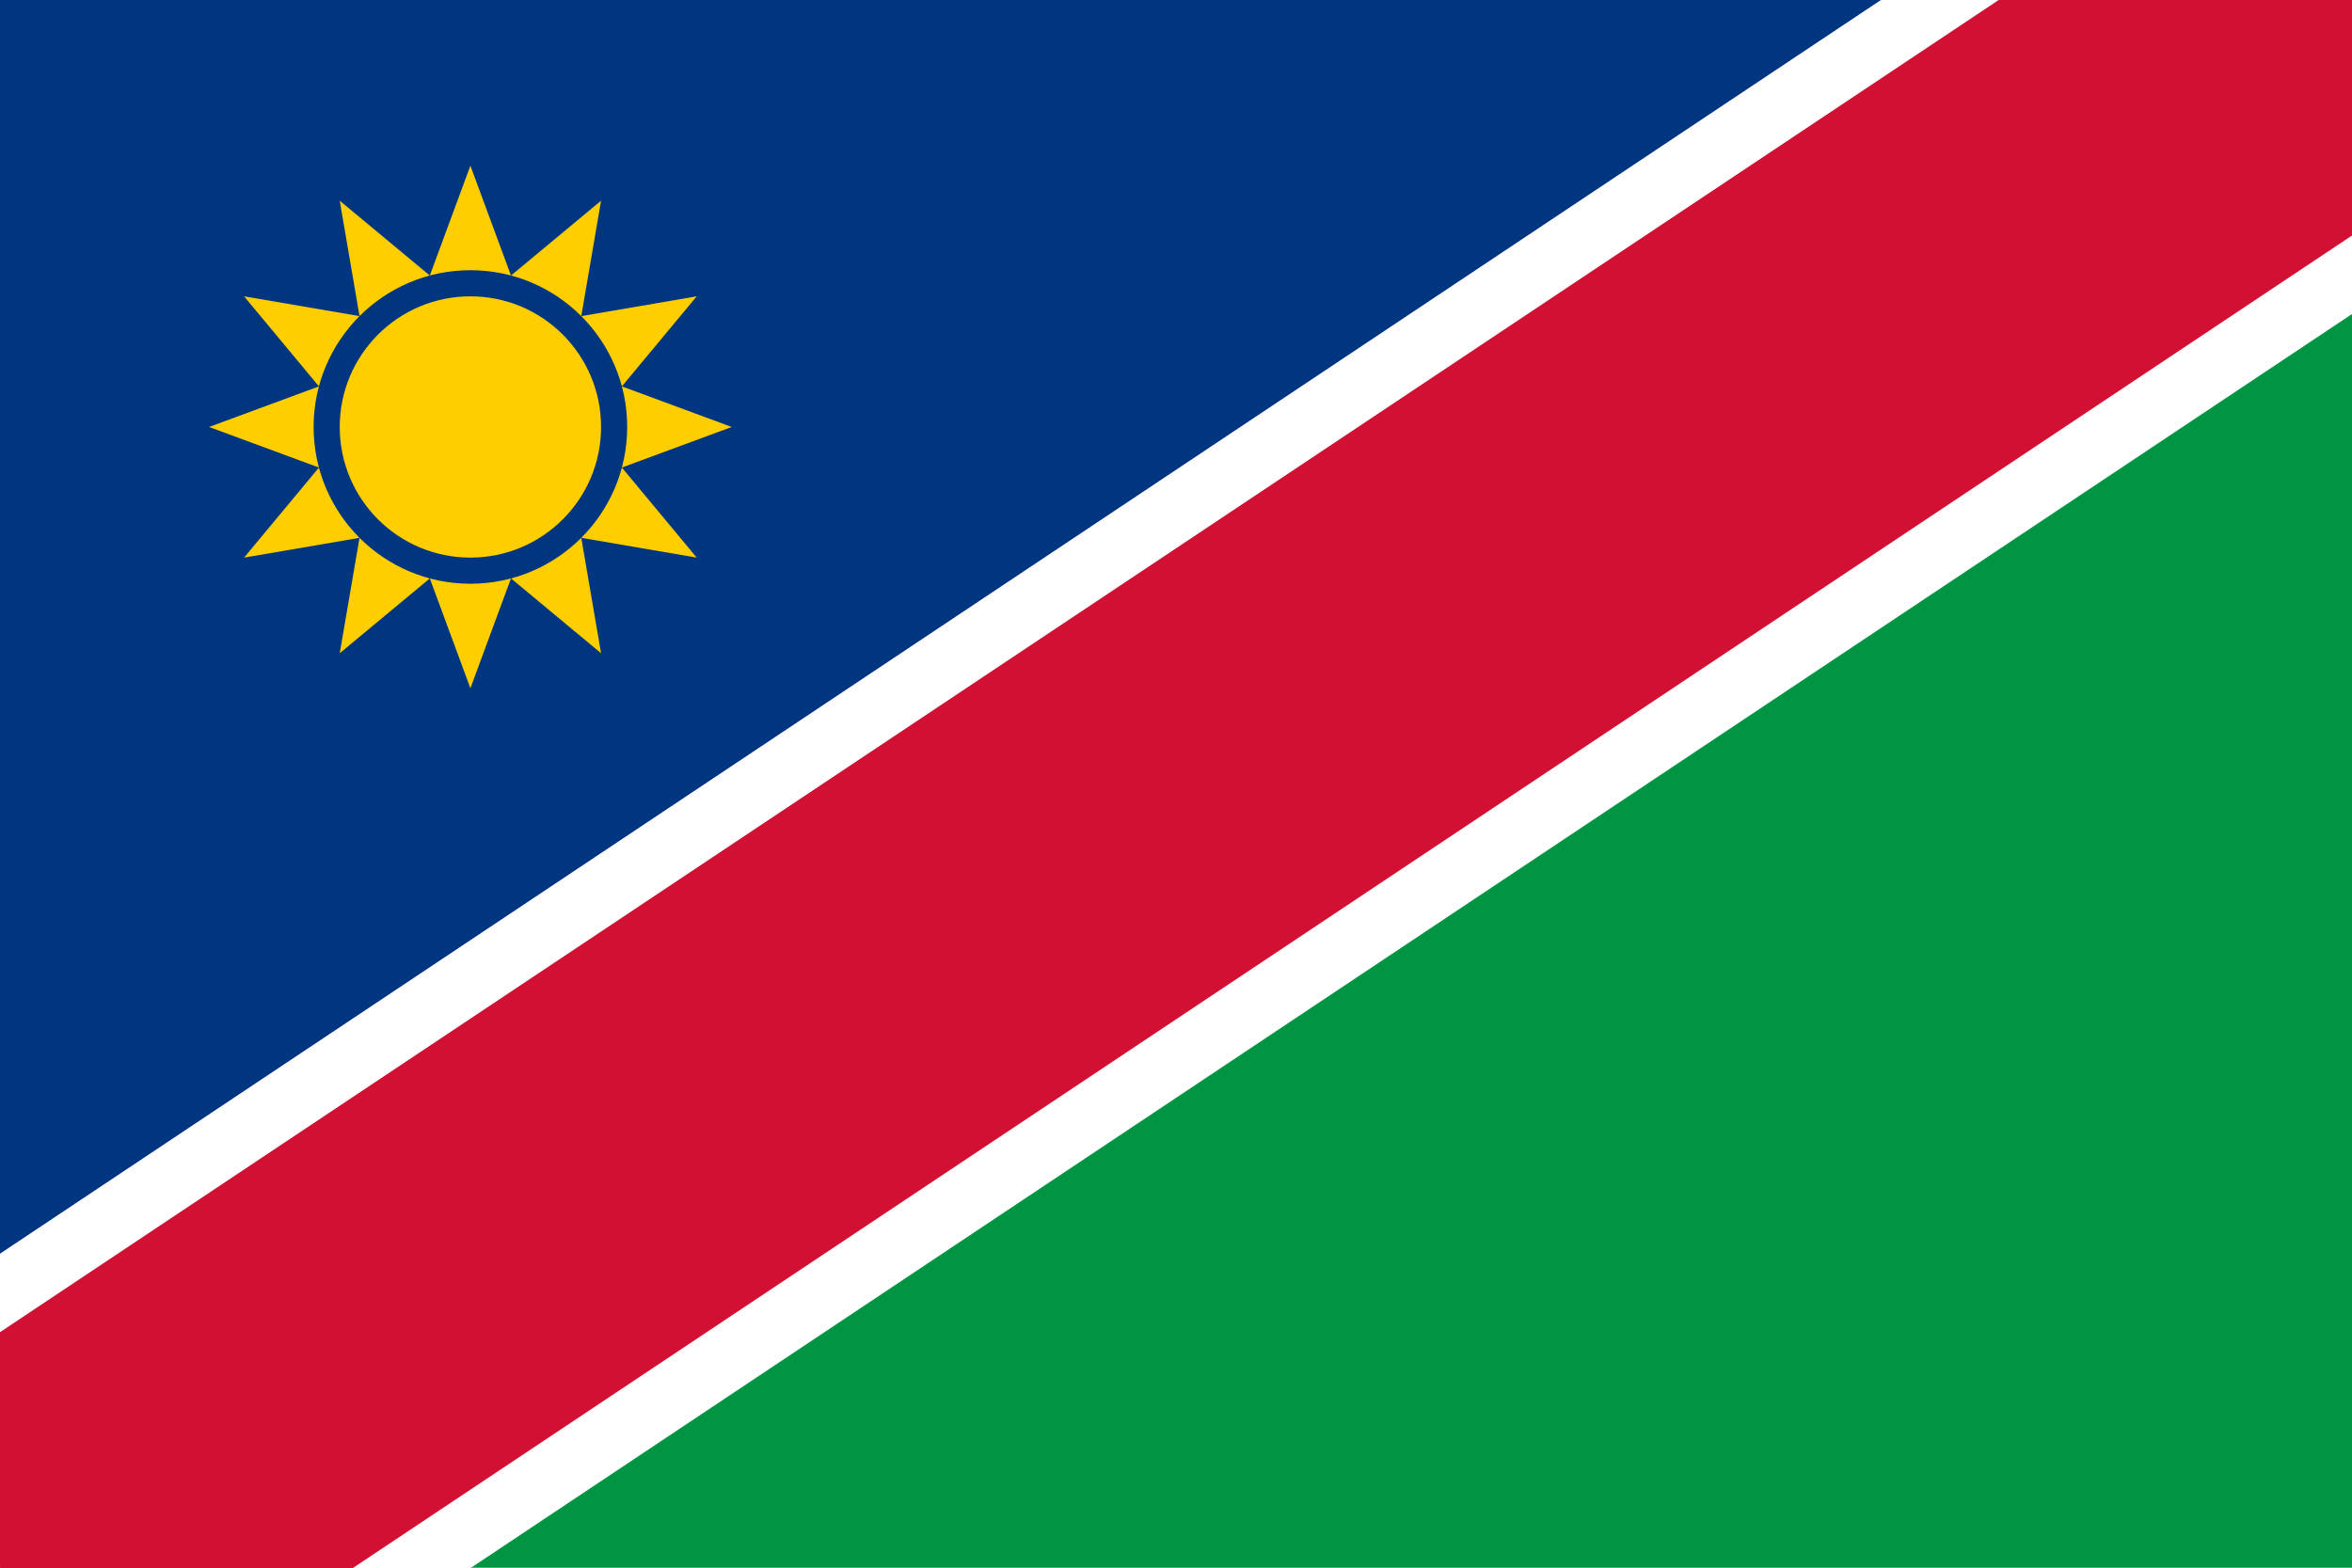
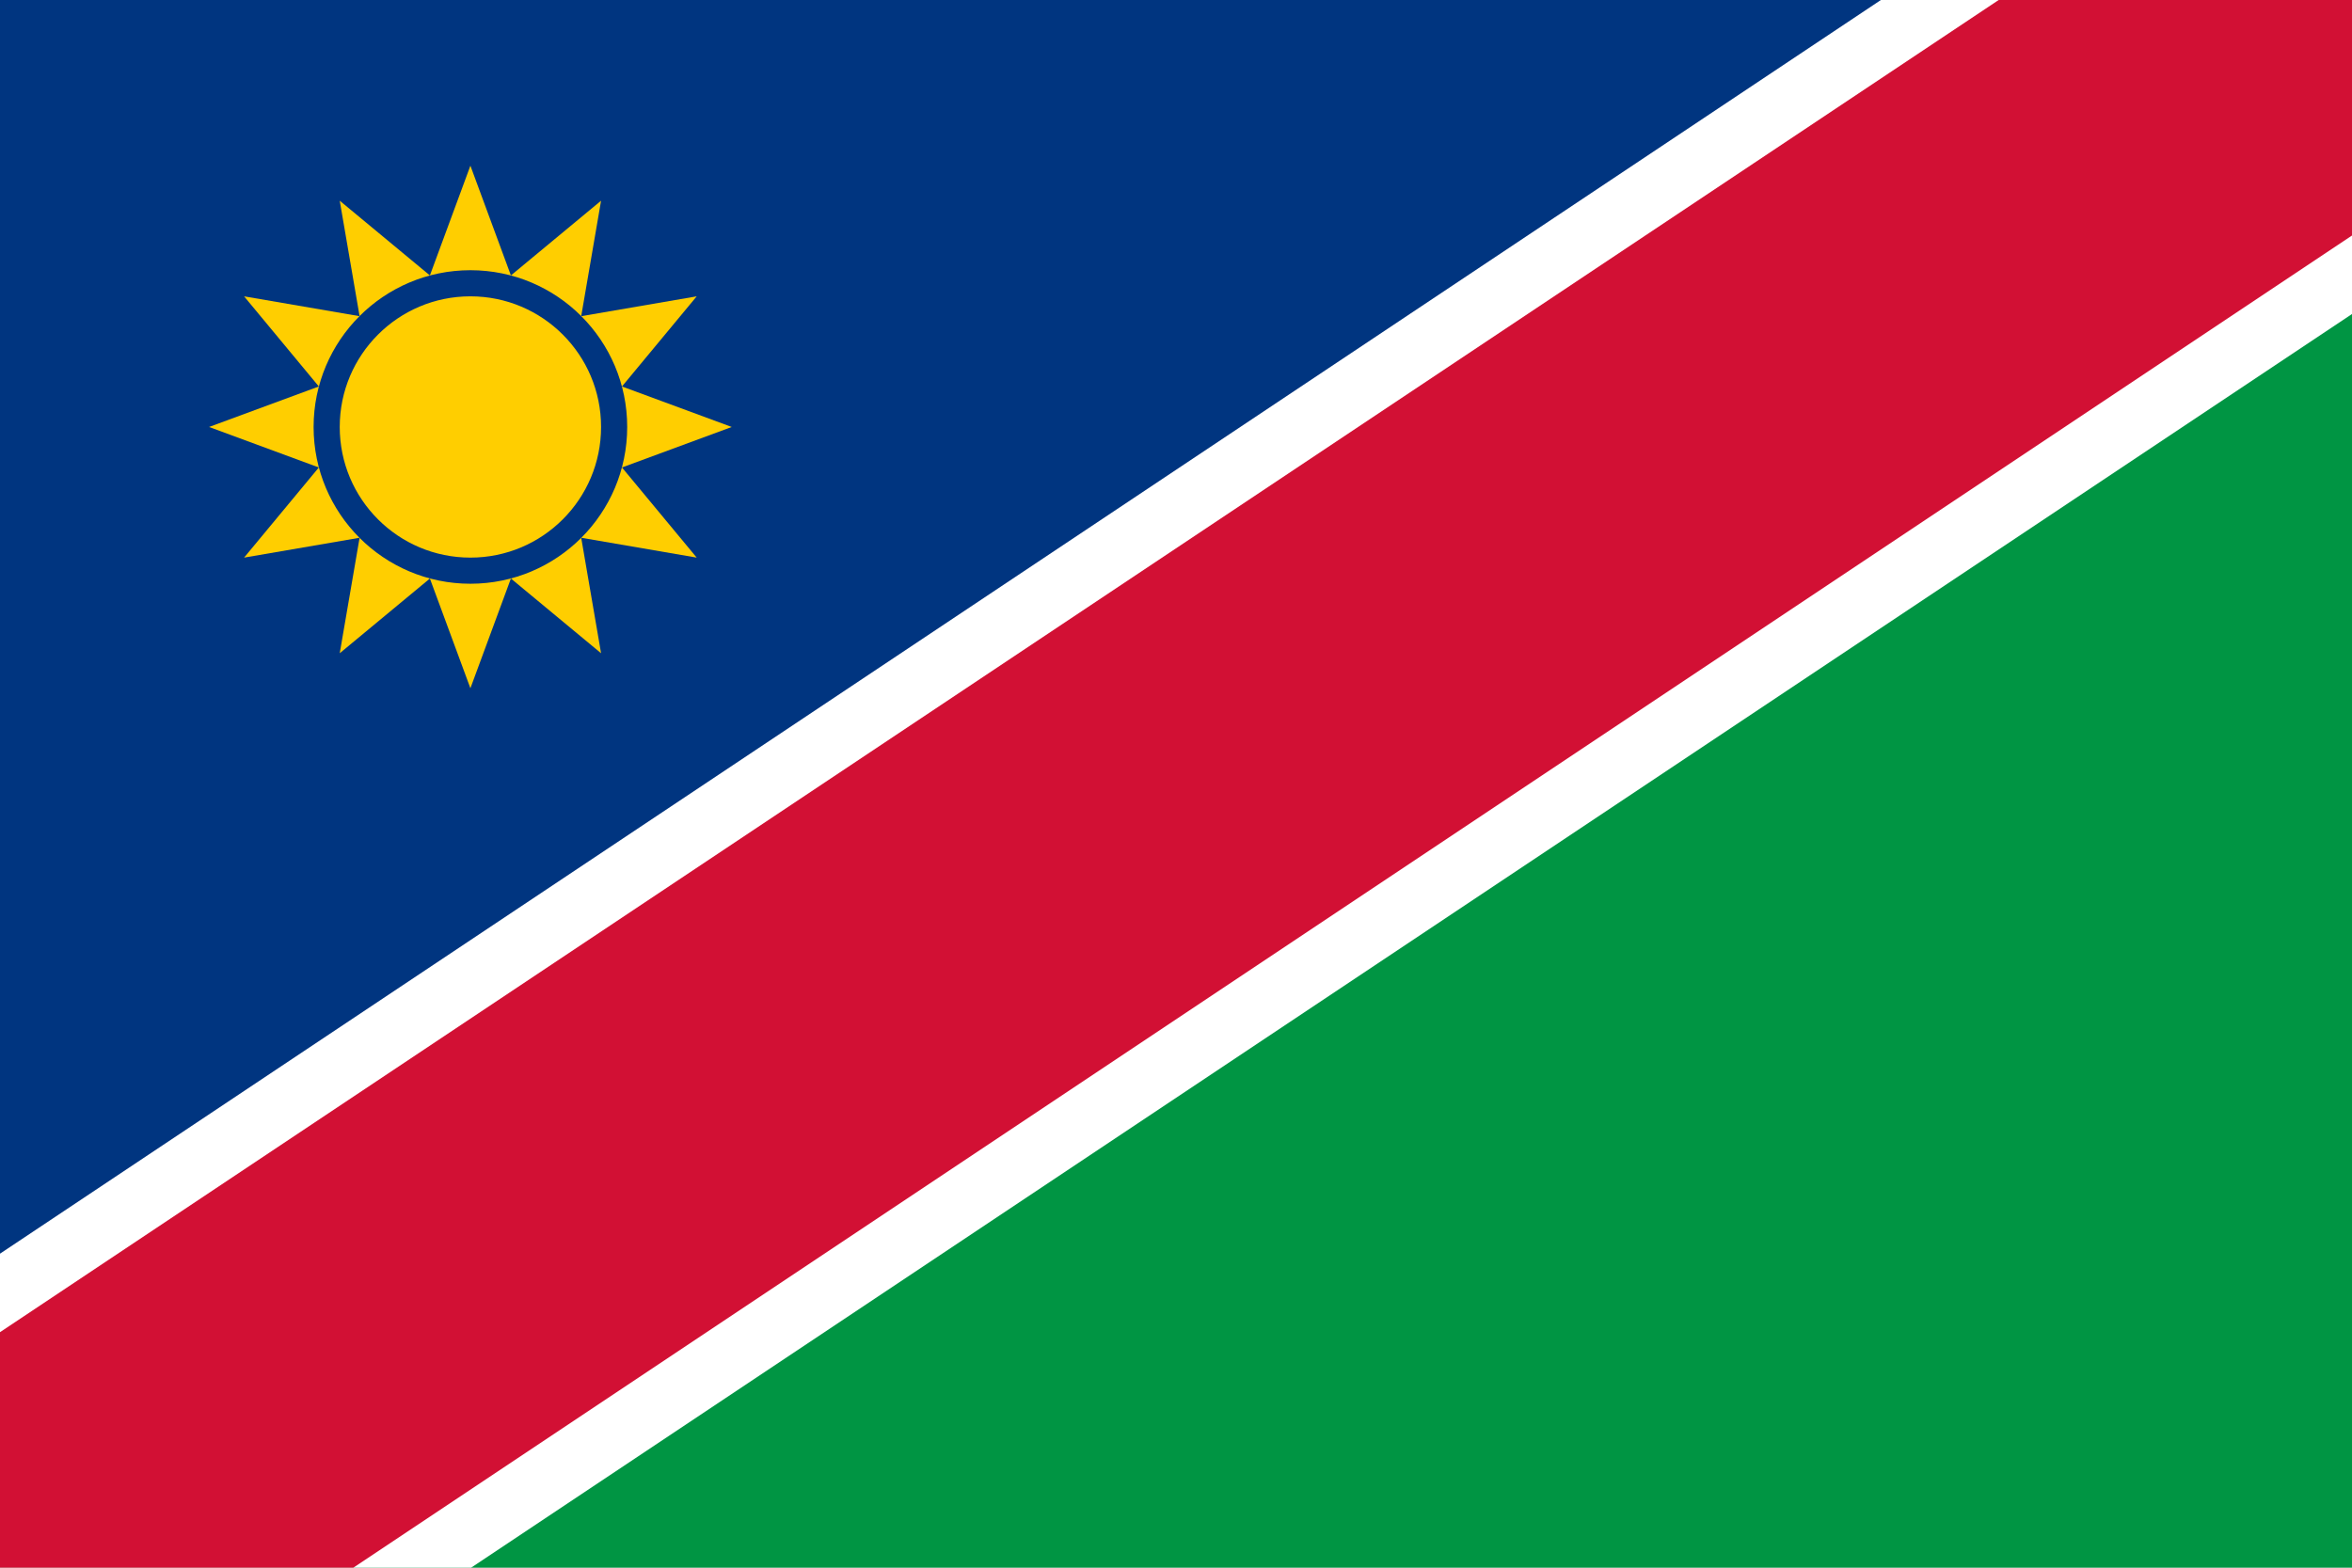
- <svg xmlns="http://www.w3.org/2000/svg" xmlns:xlink="http://www.w3.org/1999/xlink" viewBox="0 0 90 60">
-   <path d="M90,0H0V60z" fill="#003580" />
-   <path d="M0,60H90V0z" fill="#009543" />
-   <path d="M0,60 90,0" stroke="#fff" stroke-width="20" />
-   <path d="M0,60 90,0" stroke="#d21034" stroke-width="15" />
-   <g fill="#ffce00" transform="translate(18,16.34148)">
-     <g id="r4">
-       <path id="r" d="M0,10 1.553,5.796H-1.553z" />
-       <use xlink:href="#r" transform="rotate(90)" />
-       <use xlink:href="#r" transform="rotate(180)" />
-       <use xlink:href="#r" transform="rotate(270)" />
-     </g>
-     <use xlink:href="#r4" transform="rotate(30)" />
-     <use xlink:href="#r4" transform="rotate(60)" />
+ <svg xmlns="http://www.w3.org/2000/svg" width="900" height="600" viewBox="0 0 90 60">
+   <defs>
+     <clipPath id="c">
+       <path d="m0 0h90v60H0z" />
+     </clipPath>
+   </defs>
+   <path fill="#003580" d="m0 60V0h90z" />
+   <path fill="#009543" d="m90 0v60H0z" />
+   <g fill="none" clip-path="url(#c)">
+     <path stroke="#fff" stroke-width="20" d="m0 60L90 0" />
+     <path stroke="#d21034" stroke-width="15" d="m0 60L90 0" />
+   </g>
+   <g fill="#ffce00" transform="translate(18 16.3415)">
+     <path transform="scale(.01)" d="m0-1000 155 420 345-286-76 442 442-76-286 345L1000 0 580 155l286 345-442-76 76 442-345-286L0 1000-155 580-500 866l76-442-442 76 286-345-420-155 420-155-286-345 442 76-76-442 345 286z" />
    <circle r="5.5" stroke="#003580" />
  </g>
</svg>
